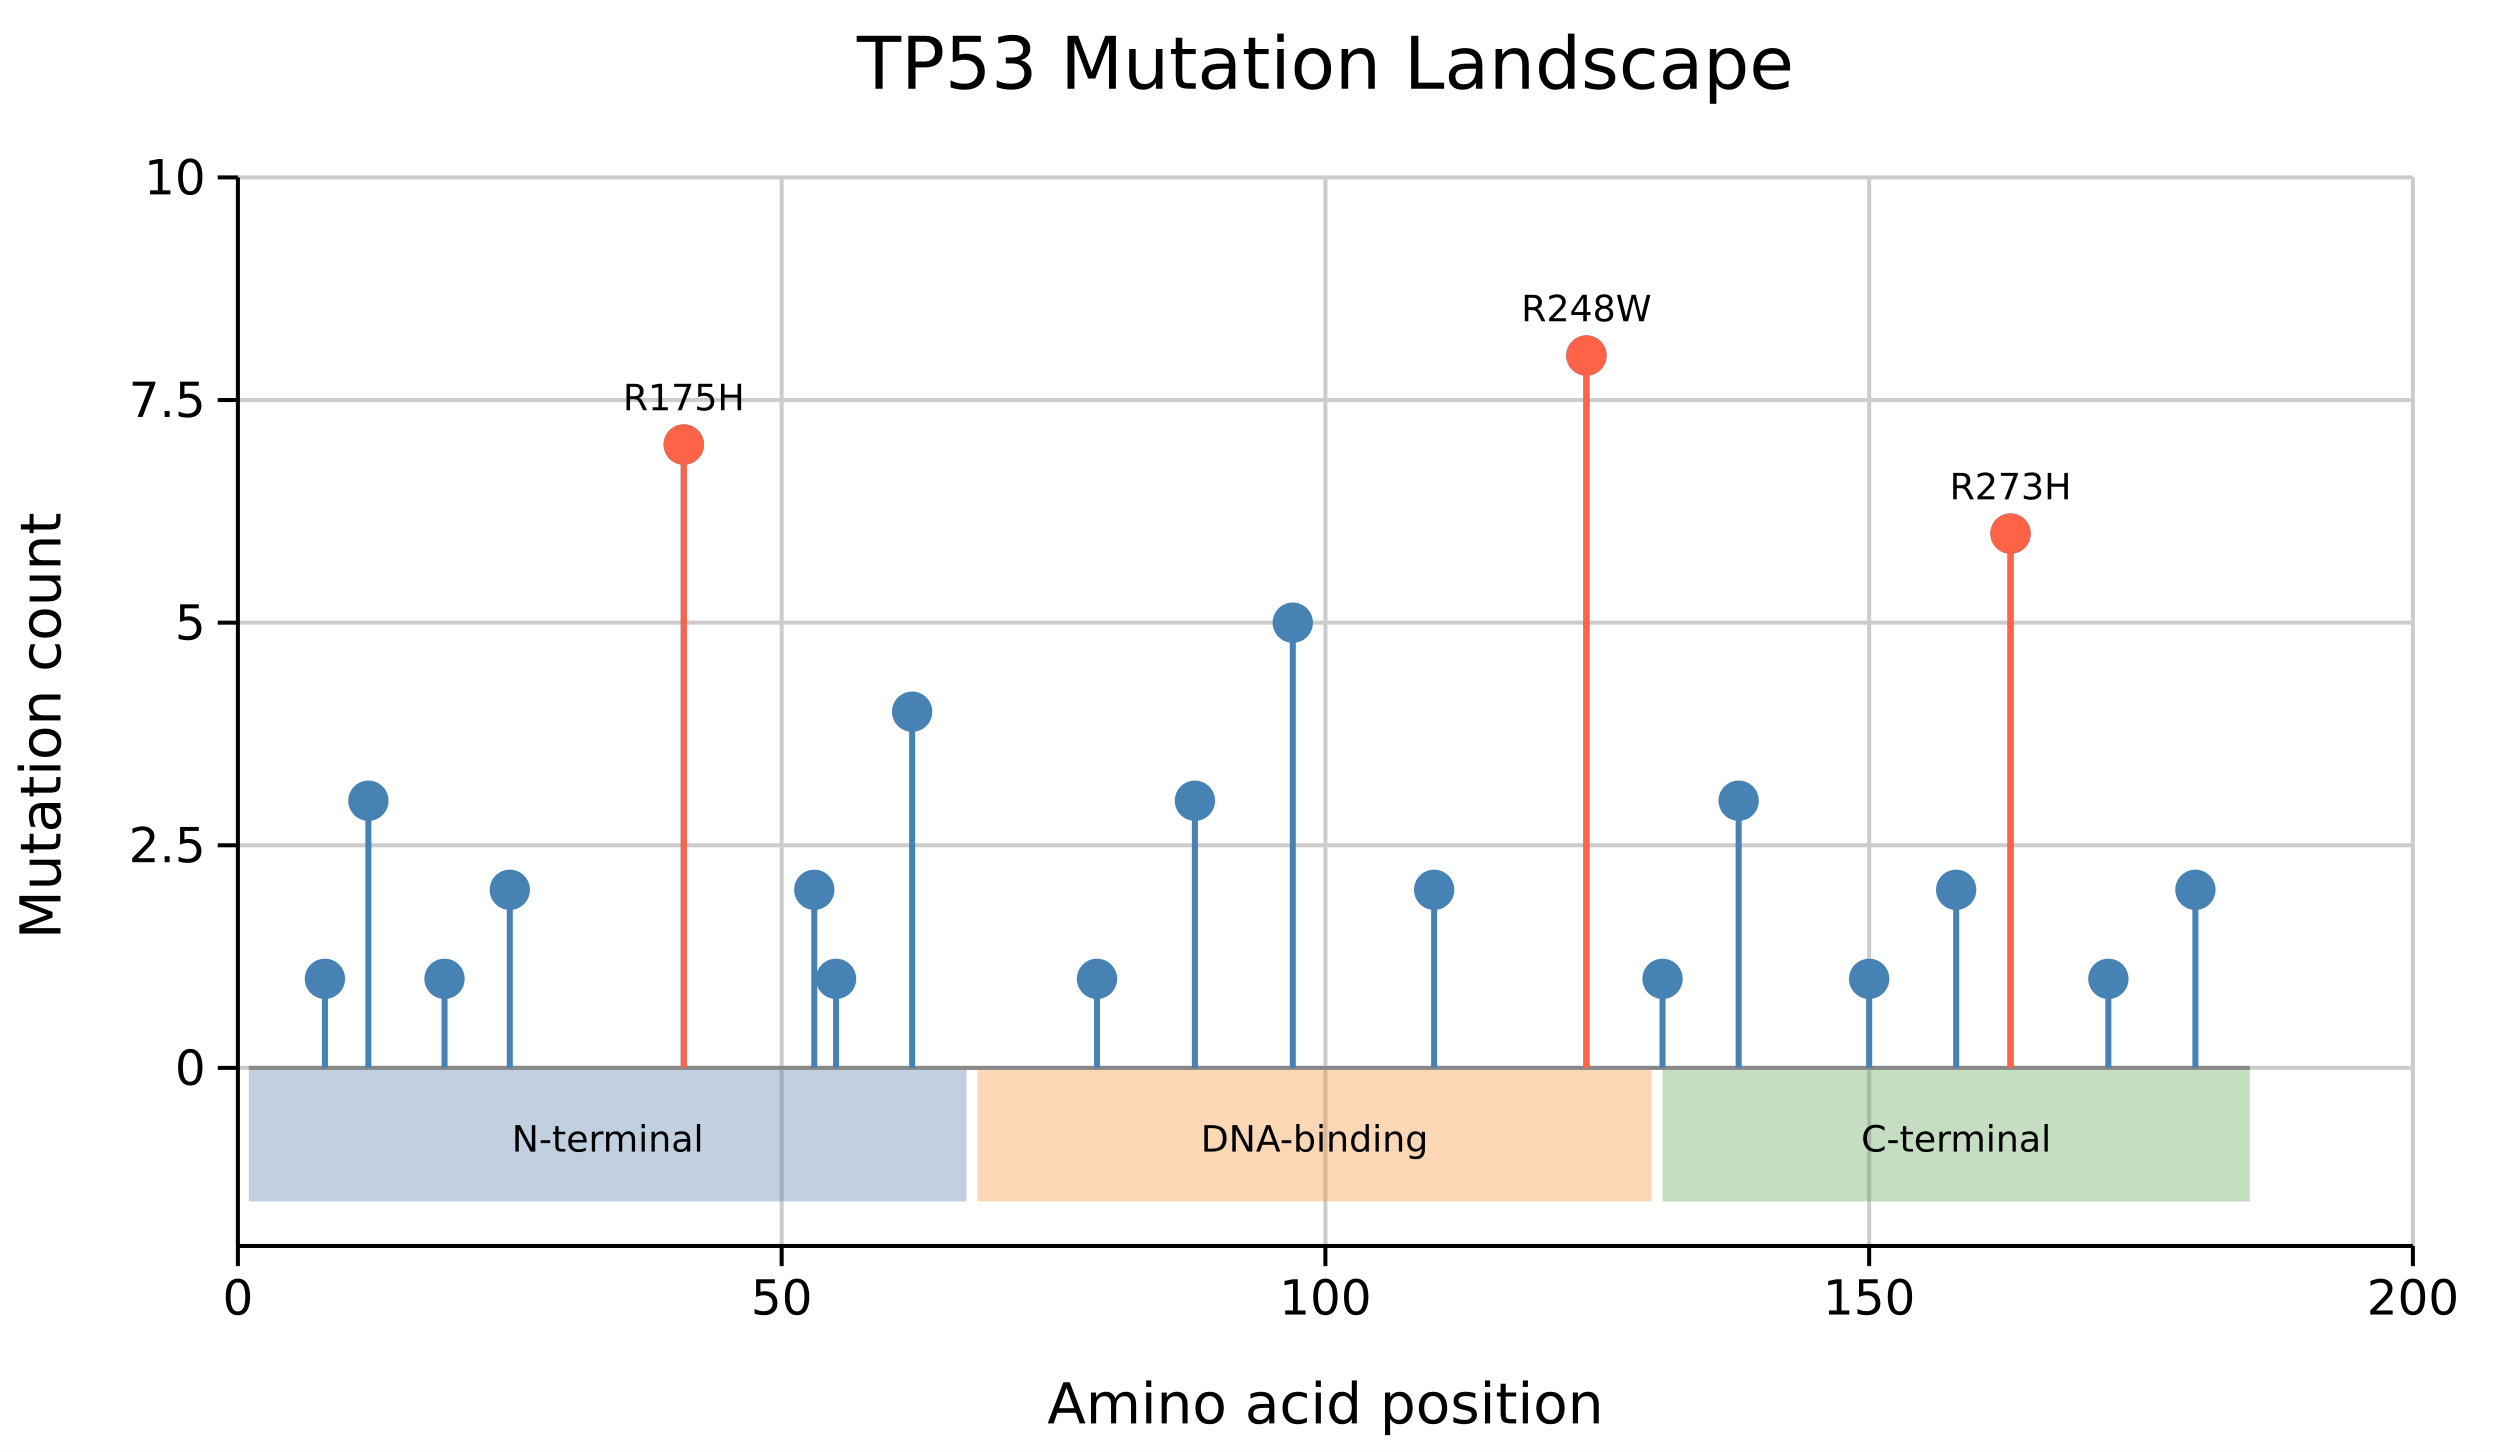
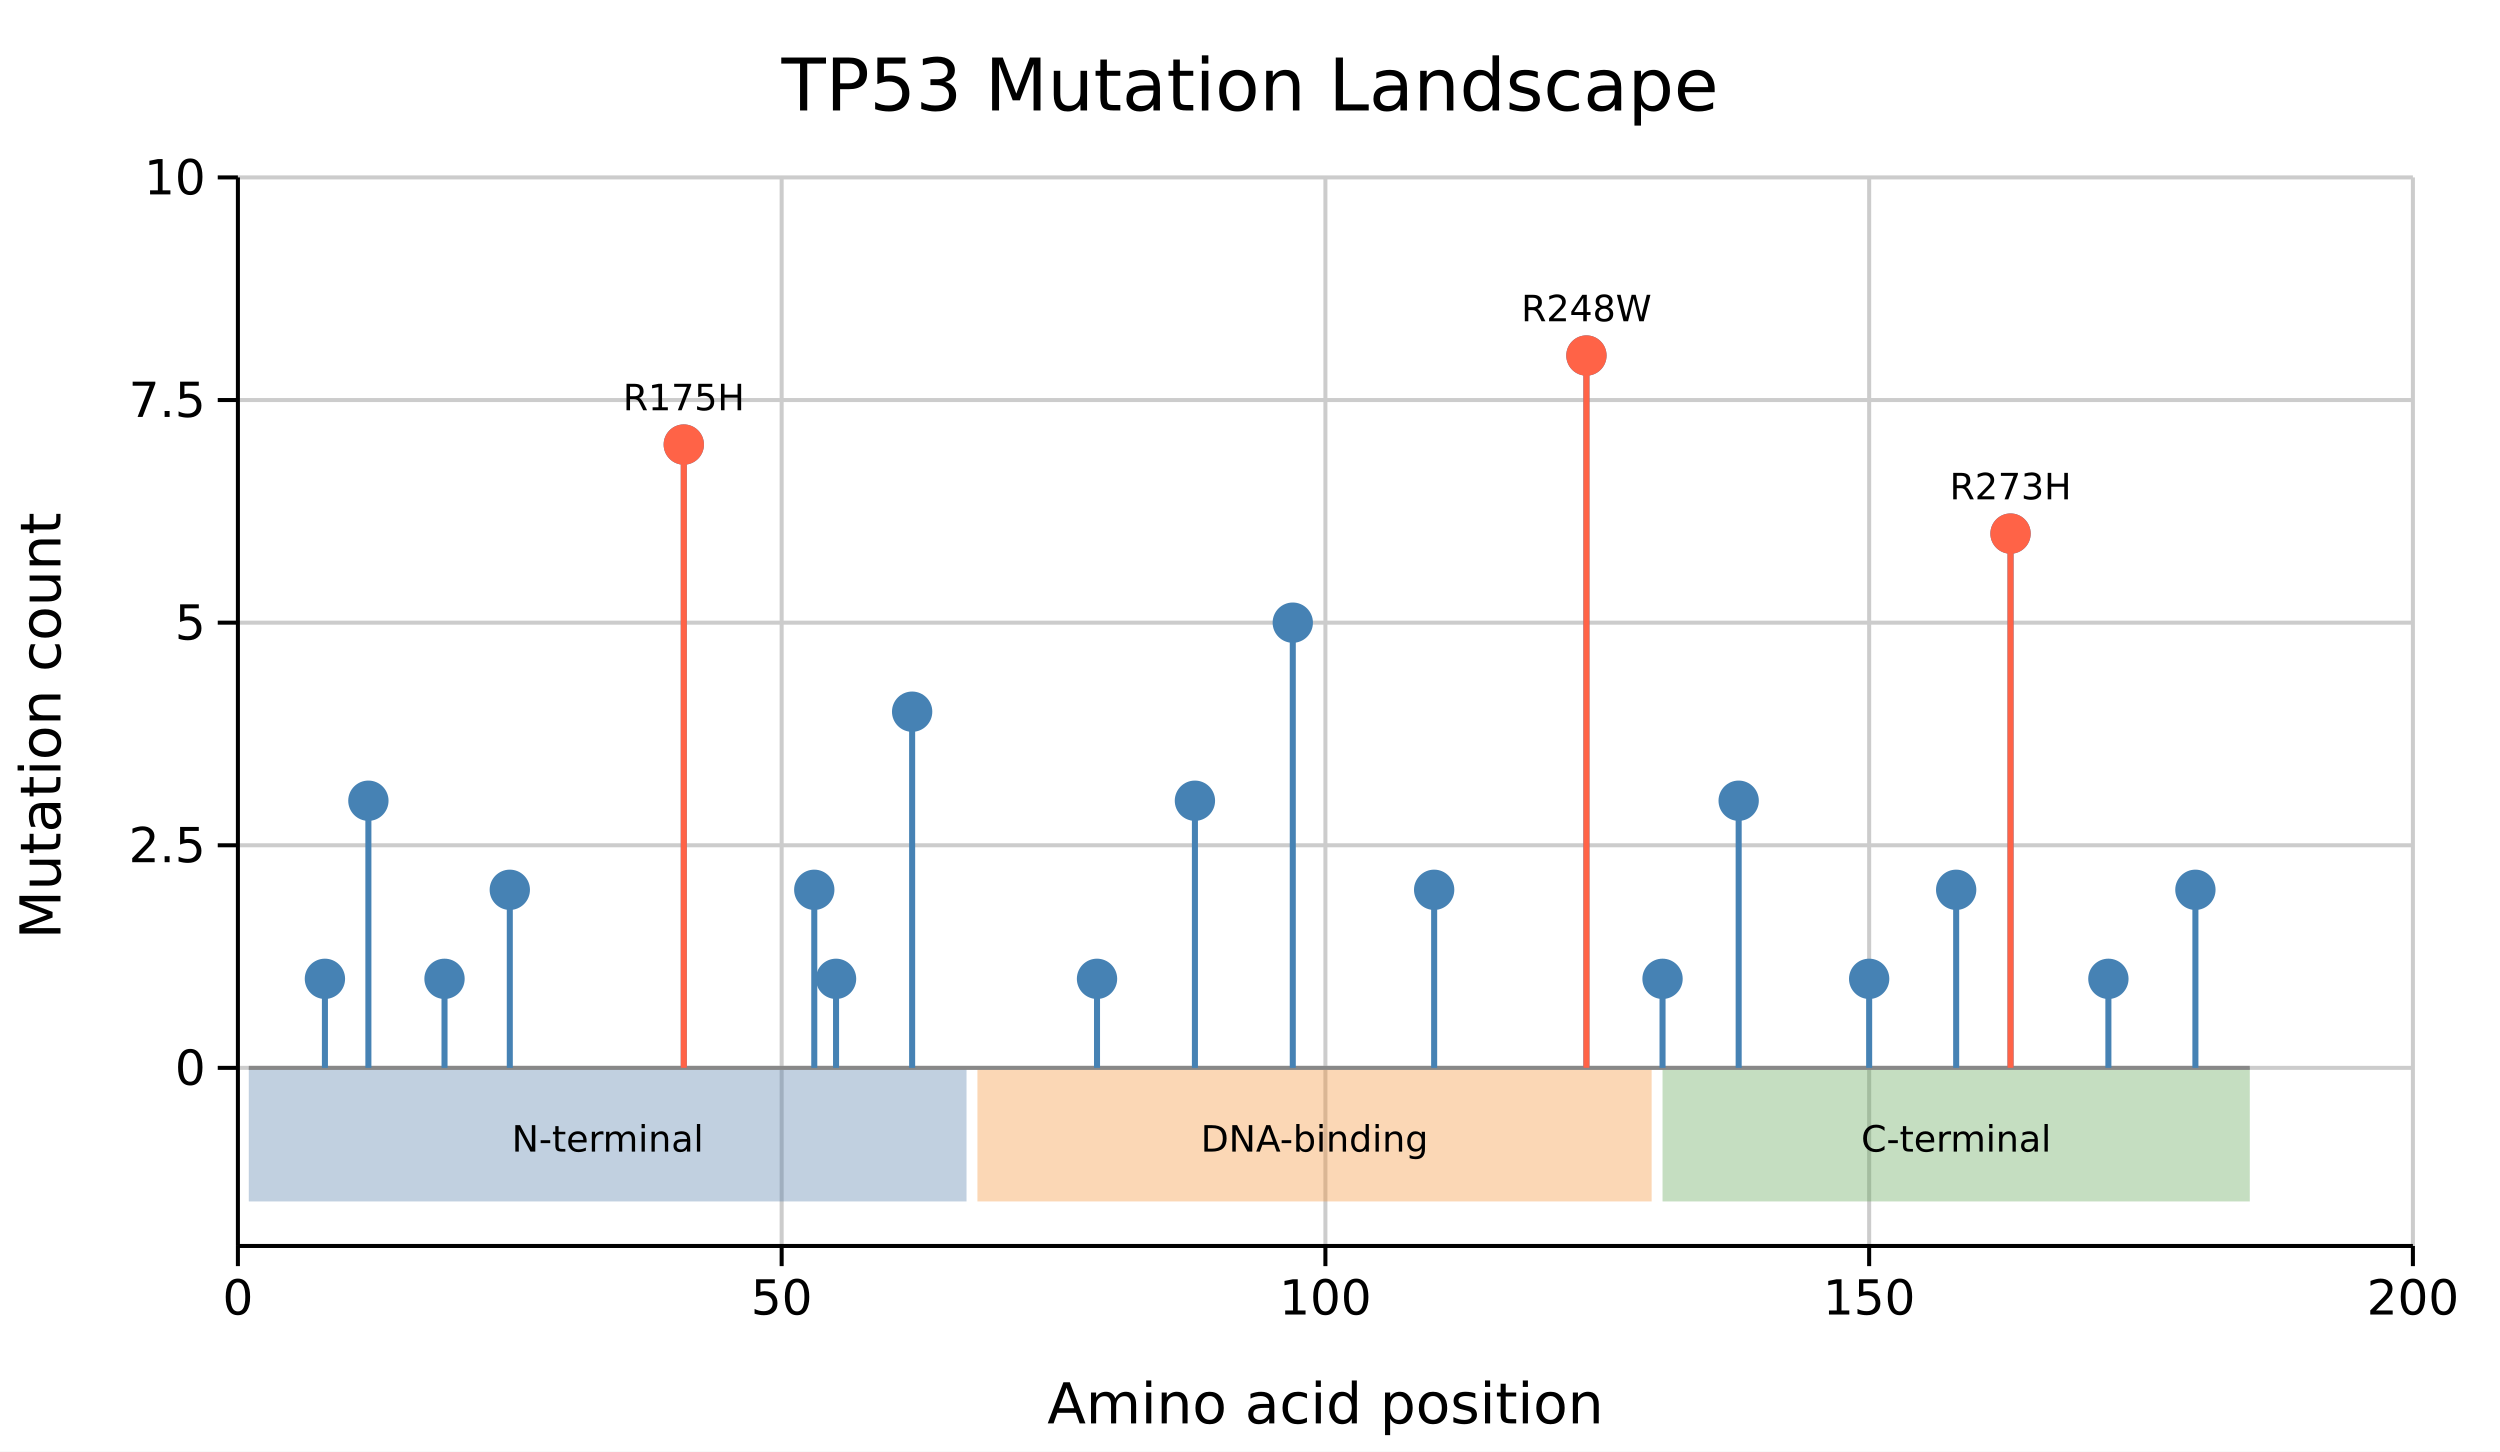
<svg xmlns="http://www.w3.org/2000/svg" width="620" height="360" font-family="DejaVu Sans, Liberation Sans, Arial, sans-serif" fill="black">
  <rect width="100%" height="100%" fill="white" />
  <defs>
    <clipPath id="kuva-clip-1">
      <rect x="59" y="44" width="539.4" height="265" />
    </clipPath>
  </defs>
  <line x1="193.85" y1="44" x2="193.85" y2="309" stroke="#cccccc" stroke-width="1" />
  <line x1="328.7" y1="44" x2="328.7" y2="309" stroke="#cccccc" stroke-width="1" />
  <line x1="463.55" y1="44" x2="463.55" y2="309" stroke="#cccccc" stroke-width="1" />
  <line x1="598.4" y1="44" x2="598.4" y2="309" stroke="#cccccc" stroke-width="1" />
  <line x1="59" y1="264.83" x2="598.4" y2="264.83" stroke="#cccccc" stroke-width="1" />
  <line x1="59" y1="209.63" x2="598.4" y2="209.63" stroke="#cccccc" stroke-width="1" />
  <line x1="59" y1="154.42" x2="598.4" y2="154.42" stroke="#cccccc" stroke-width="1" />
  <line x1="59" y1="99.21" x2="598.4" y2="99.21" stroke="#cccccc" stroke-width="1" />
  <line x1="59" y1="44" x2="598.4" y2="44" stroke="#cccccc" stroke-width="1" />
  <line x1="59" y1="309" x2="598.4" y2="309" stroke="#000000" stroke-width="1" />
  <line x1="59" y1="44" x2="59" y2="309" stroke="#000000" stroke-width="1" />
  <line x1="59" y1="309" x2="59" y2="314" stroke="#000000" stroke-width="1" />
  <text x="59" y="326" font-size="12" text-anchor="middle">0</text>
  <line x1="193.85" y1="309" x2="193.85" y2="314" stroke="#000000" stroke-width="1" />
  <text x="193.85" y="326" font-size="12" text-anchor="middle">50</text>
  <line x1="328.7" y1="309" x2="328.7" y2="314" stroke="#000000" stroke-width="1" />
  <text x="328.7" y="326" font-size="12" text-anchor="middle">100</text>
  <line x1="463.55" y1="309" x2="463.55" y2="314" stroke="#000000" stroke-width="1" />
  <text x="463.55" y="326" font-size="12" text-anchor="middle">150</text>
  <line x1="598.4" y1="309" x2="598.4" y2="314" stroke="#000000" stroke-width="1" />
  <text x="598.4" y="326" font-size="12" text-anchor="middle">200</text>
  <line x1="54" y1="264.83" x2="59" y2="264.83" stroke="#000000" stroke-width="1" />
  <text x="51" y="269.03" font-size="12" text-anchor="end">0</text>
  <line x1="54" y1="209.63" x2="59" y2="209.63" stroke="#000000" stroke-width="1" />
  <text x="51" y="213.83" font-size="12" text-anchor="end">2.5</text>
  <line x1="54" y1="154.42" x2="59" y2="154.42" stroke="#000000" stroke-width="1" />
  <text x="51" y="158.62" font-size="12" text-anchor="end">5</text>
  <line x1="54" y1="99.21" x2="59" y2="99.21" stroke="#000000" stroke-width="1" />
  <text x="51" y="103.41" font-size="12" text-anchor="end">7.5</text>
  <line x1="54" y1="44" x2="59" y2="44" stroke="#000000" stroke-width="1" />
  <text x="51" y="48.2" font-size="12" text-anchor="end">10</text>
  <text x="328.7" y="353" font-size="14" text-anchor="middle">Amino acid position</text>
  <text x="15" y="180" font-size="14" text-anchor="middle" transform="rotate(-90,15,180)">Mutation count</text>
-   <text x="328.7" y="22" font-size="18" text-anchor="middle">TP53 Mutation Landscape</text>
+   <text x="310" y="27.4" font-size="18" text-anchor="middle">TP53 Mutation Landscape</text>
  <g clip-path="url(#kuva-clip-1)">
    <rect x="61.7" y="264.83" width="178" height="33.13" fill="#4e79a7" fill-opacity="0.35" />
    <text x="150.7" y="285.6" font-size="9" text-anchor="middle">N-terminal</text>
    <rect x="242.4" y="264.83" width="167.21" height="33.13" fill="#f28e2b" fill-opacity="0.35" />
    <text x="326" y="285.6" font-size="9" text-anchor="middle">DNA-binding</text>
    <rect x="412.31" y="264.83" width="145.64" height="33.13" fill="#59a14f" fill-opacity="0.35" />
    <text x="485.13" y="285.6" font-size="9" text-anchor="middle">C-terminal</text>
    <line x1="61.7" y1="264.83" x2="557.94" y2="264.83" stroke="#888888" stroke-width="1" />
    <line x1="80.58" y1="264.83" x2="80.58" y2="242.75" stroke="#4682b4" stroke-width="1.5" />
    <circle cx="80.58" cy="242.75" r="4.5" fill="#4682b4" stroke="#4682b4" stroke-width="1" />
    <line x1="91.36" y1="264.83" x2="91.36" y2="198.58" stroke="#4682b4" stroke-width="1.5" />
    <circle cx="91.36" cy="198.58" r="4.5" fill="#4682b4" stroke="#4682b4" stroke-width="1" />
    <line x1="110.24" y1="264.83" x2="110.24" y2="242.75" stroke="#4682b4" stroke-width="1.5" />
    <circle cx="110.24" cy="242.75" r="4.5" fill="#4682b4" stroke="#4682b4" stroke-width="1" />
    <line x1="126.43" y1="264.83" x2="126.43" y2="220.67" stroke="#4682b4" stroke-width="1.5" />
    <circle cx="126.43" cy="220.67" r="4.5" fill="#4682b4" stroke="#4682b4" stroke-width="1" />
    <line x1="169.58" y1="264.83" x2="169.58" y2="110.25" stroke="#4682b4" stroke-width="1.5" />
    <circle cx="169.58" cy="110.25" r="4.5" fill="#4682b4" stroke="#4682b4" stroke-width="1" />
    <line x1="201.94" y1="264.83" x2="201.94" y2="220.67" stroke="#4682b4" stroke-width="1.5" />
    <circle cx="201.94" cy="220.67" r="4.5" fill="#4682b4" stroke="#4682b4" stroke-width="1" />
    <line x1="207.34" y1="264.83" x2="207.34" y2="242.75" stroke="#4682b4" stroke-width="1.5" />
    <circle cx="207.34" cy="242.75" r="4.5" fill="#4682b4" stroke="#4682b4" stroke-width="1" />
    <line x1="226.21" y1="264.83" x2="226.21" y2="176.5" stroke="#4682b4" stroke-width="1.5" />
    <circle cx="226.21" cy="176.5" r="4.5" fill="#4682b4" stroke="#4682b4" stroke-width="1" />
    <line x1="272.06" y1="264.83" x2="272.06" y2="242.75" stroke="#4682b4" stroke-width="1.5" />
    <circle cx="272.06" cy="242.75" r="4.5" fill="#4682b4" stroke="#4682b4" stroke-width="1" />
    <line x1="296.34" y1="264.83" x2="296.34" y2="198.58" stroke="#4682b4" stroke-width="1.5" />
    <circle cx="296.34" cy="198.58" r="4.5" fill="#4682b4" stroke="#4682b4" stroke-width="1" />
    <line x1="320.61" y1="264.83" x2="320.61" y2="154.42" stroke="#4682b4" stroke-width="1.5" />
    <circle cx="320.61" cy="154.42" r="4.5" fill="#4682b4" stroke="#4682b4" stroke-width="1" />
    <line x1="355.67" y1="264.83" x2="355.67" y2="220.67" stroke="#4682b4" stroke-width="1.5" />
    <circle cx="355.67" cy="220.67" r="4.5" fill="#4682b4" stroke="#4682b4" stroke-width="1" />
    <line x1="393.43" y1="264.83" x2="393.43" y2="88.17" stroke="#4682b4" stroke-width="1.5" />
    <circle cx="393.43" cy="88.17" r="4.5" fill="#4682b4" stroke="#4682b4" stroke-width="1" />
    <line x1="412.31" y1="264.83" x2="412.31" y2="242.75" stroke="#4682b4" stroke-width="1.5" />
    <circle cx="412.31" cy="242.75" r="4.5" fill="#4682b4" stroke="#4682b4" stroke-width="1" />
    <line x1="431.19" y1="264.83" x2="431.19" y2="198.58" stroke="#4682b4" stroke-width="1.5" />
    <circle cx="431.19" cy="198.58" r="4.5" fill="#4682b4" stroke="#4682b4" stroke-width="1" />
    <line x1="463.55" y1="264.83" x2="463.55" y2="242.75" stroke="#4682b4" stroke-width="1.5" />
    <circle cx="463.55" cy="242.75" r="4.5" fill="#4682b4" stroke="#4682b4" stroke-width="1" />
    <line x1="485.13" y1="264.83" x2="485.13" y2="220.67" stroke="#4682b4" stroke-width="1.5" />
    <circle cx="485.13" cy="220.67" r="4.5" fill="#4682b4" stroke="#4682b4" stroke-width="1" />
    <line x1="498.61" y1="264.83" x2="498.61" y2="132.33" stroke="#4682b4" stroke-width="1.5" />
    <circle cx="498.61" cy="132.33" r="4.5" fill="#4682b4" stroke="#4682b4" stroke-width="1" />
    <line x1="522.88" y1="264.83" x2="522.88" y2="242.75" stroke="#4682b4" stroke-width="1.5" />
    <circle cx="522.88" cy="242.75" r="4.5" fill="#4682b4" stroke="#4682b4" stroke-width="1" />
    <line x1="544.46" y1="264.83" x2="544.46" y2="220.67" stroke="#4682b4" stroke-width="1.5" />
    <circle cx="544.46" cy="220.67" r="4.5" fill="#4682b4" stroke="#4682b4" stroke-width="1" />
    <line x1="169.58" y1="264.83" x2="169.58" y2="110.25" stroke="#ff6347" stroke-width="1.5" />
    <circle cx="169.58" cy="110.25" r="4.5" fill="#ff6347" stroke="#ff6347" stroke-width="1" />
    <text x="169.58" y="101.75" font-size="9" text-anchor="middle">R175H</text>
    <line x1="393.43" y1="264.83" x2="393.43" y2="88.17" stroke="#ff6347" stroke-width="1.5" />
    <circle cx="393.43" cy="88.17" r="4.5" fill="#ff6347" stroke="#ff6347" stroke-width="1" />
    <text x="393.43" y="79.67" font-size="9" text-anchor="middle">R248W</text>
    <line x1="498.61" y1="264.83" x2="498.61" y2="132.33" stroke="#ff6347" stroke-width="1.5" />
    <circle cx="498.61" cy="132.33" r="4.5" fill="#ff6347" stroke="#ff6347" stroke-width="1" />
    <text x="498.61" y="123.83" font-size="9" text-anchor="middle">R273H</text>
  </g>
</svg>
